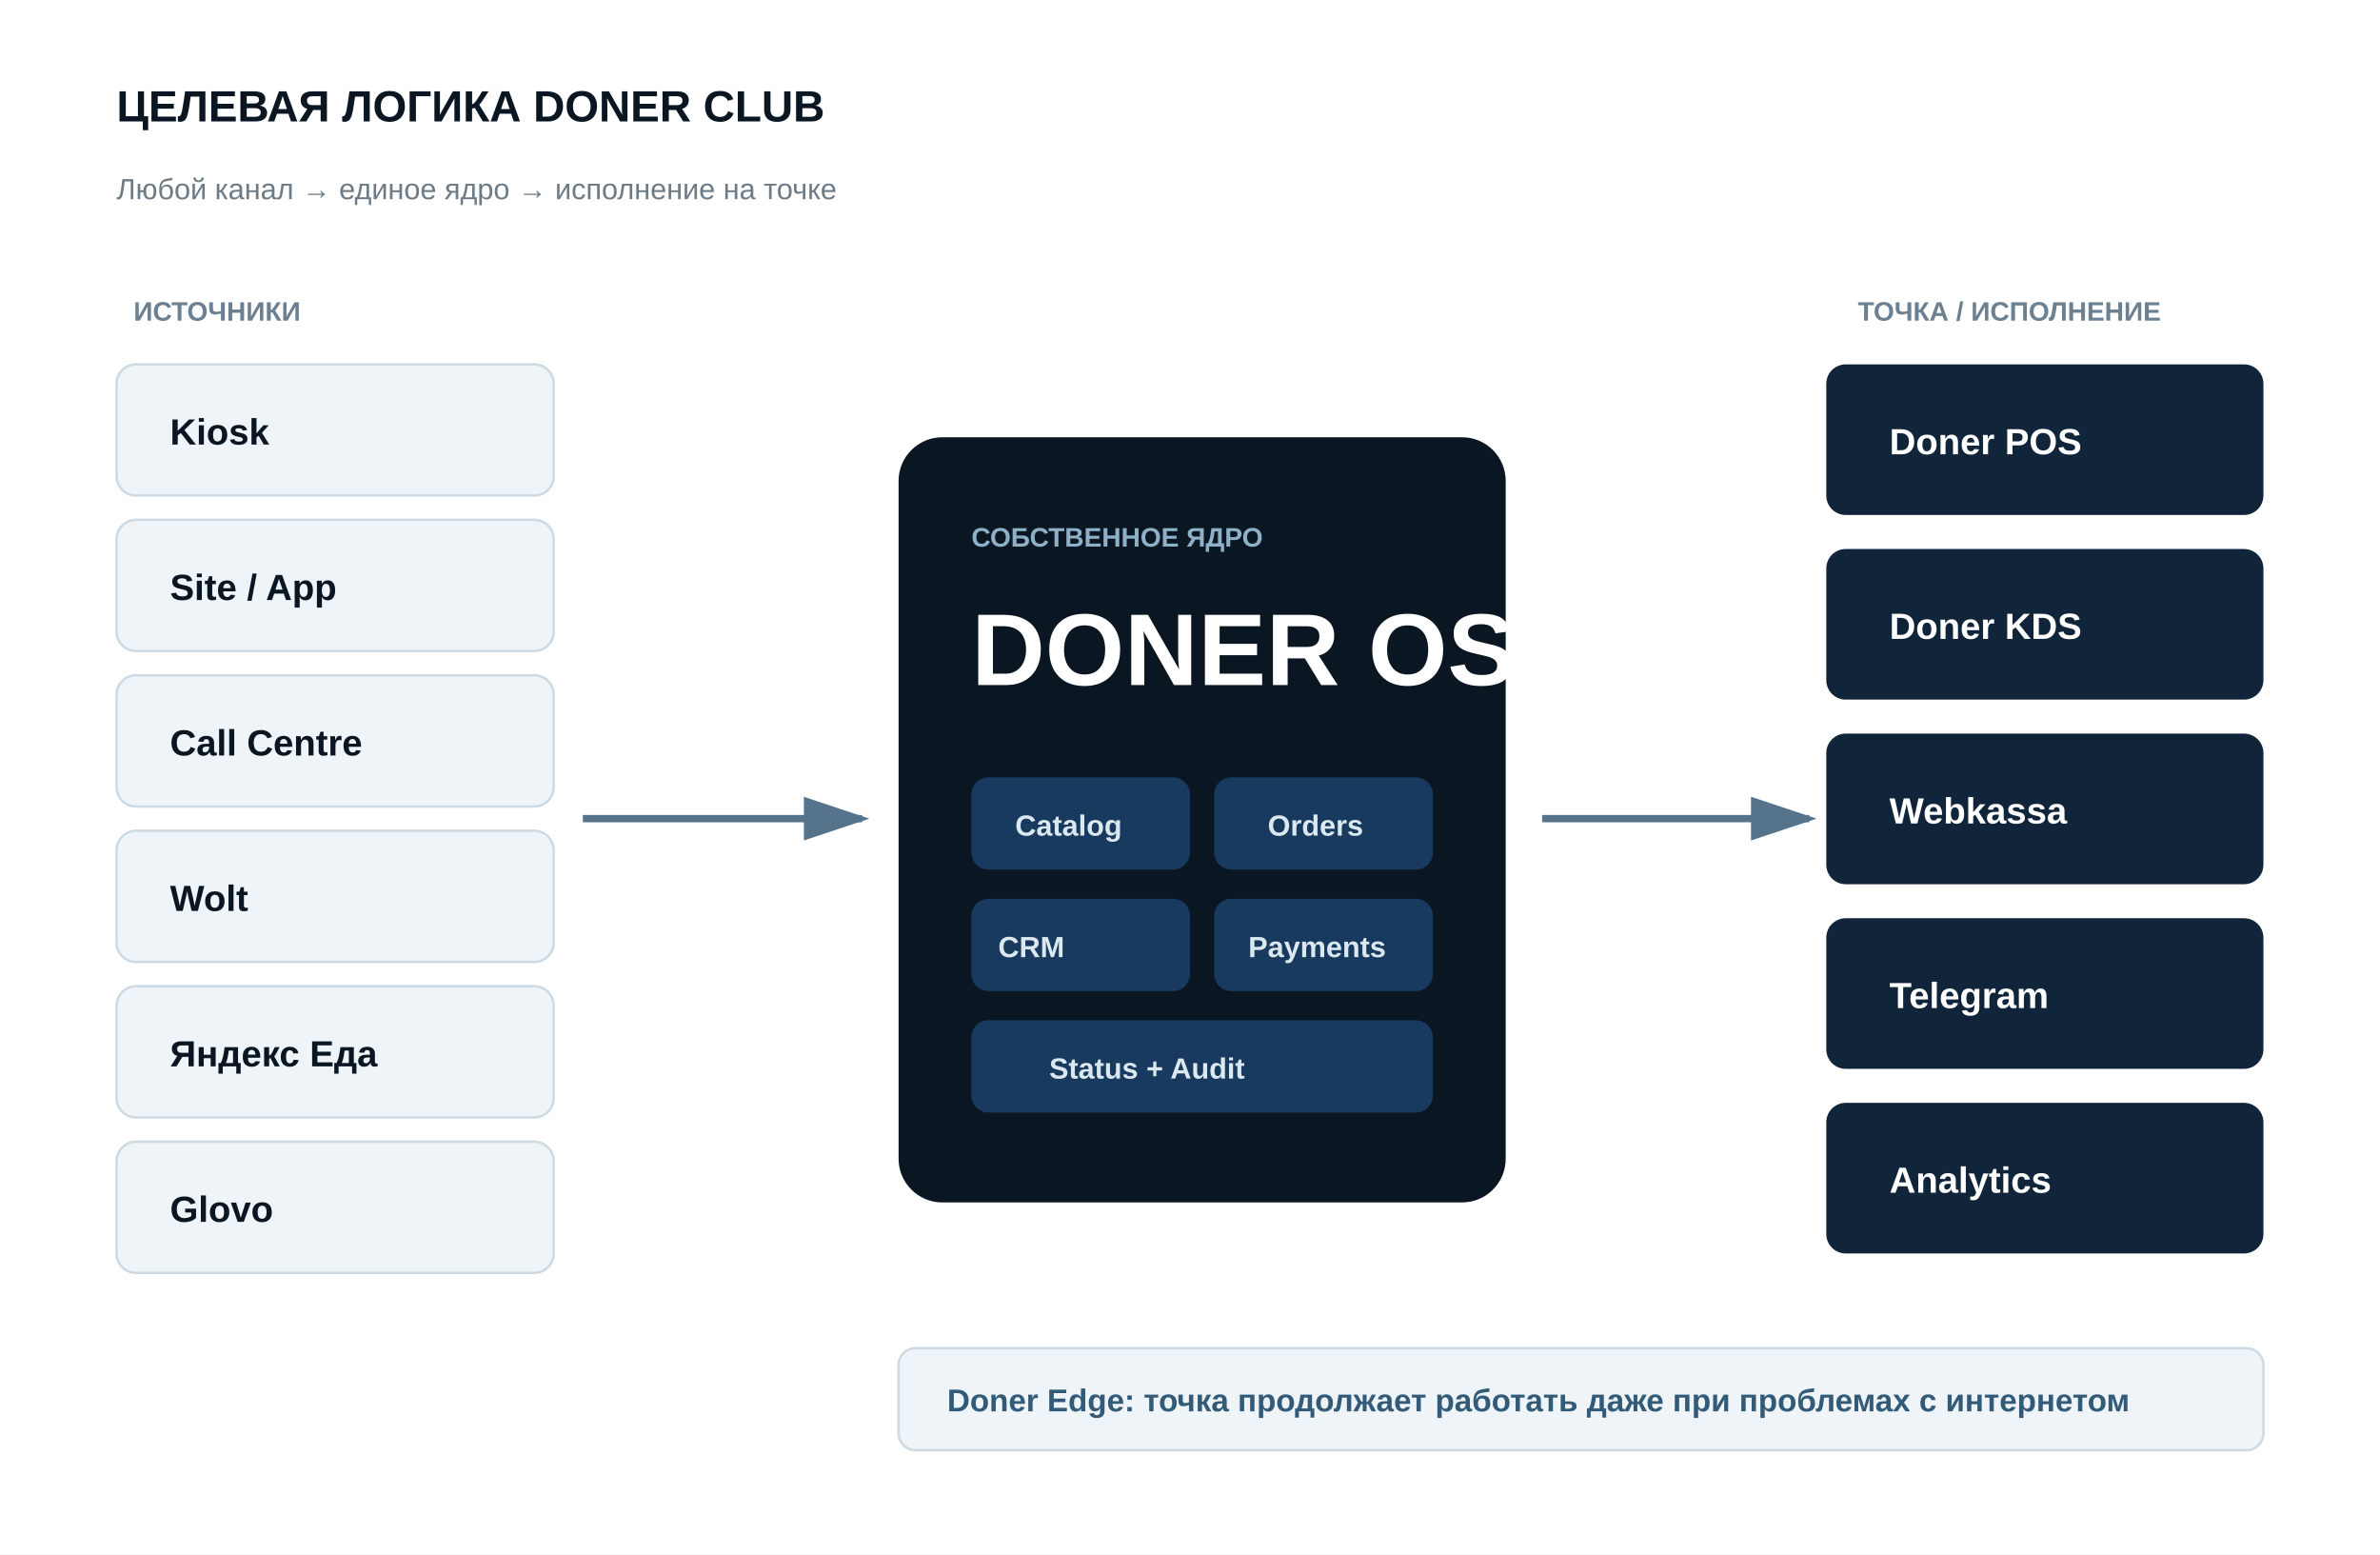
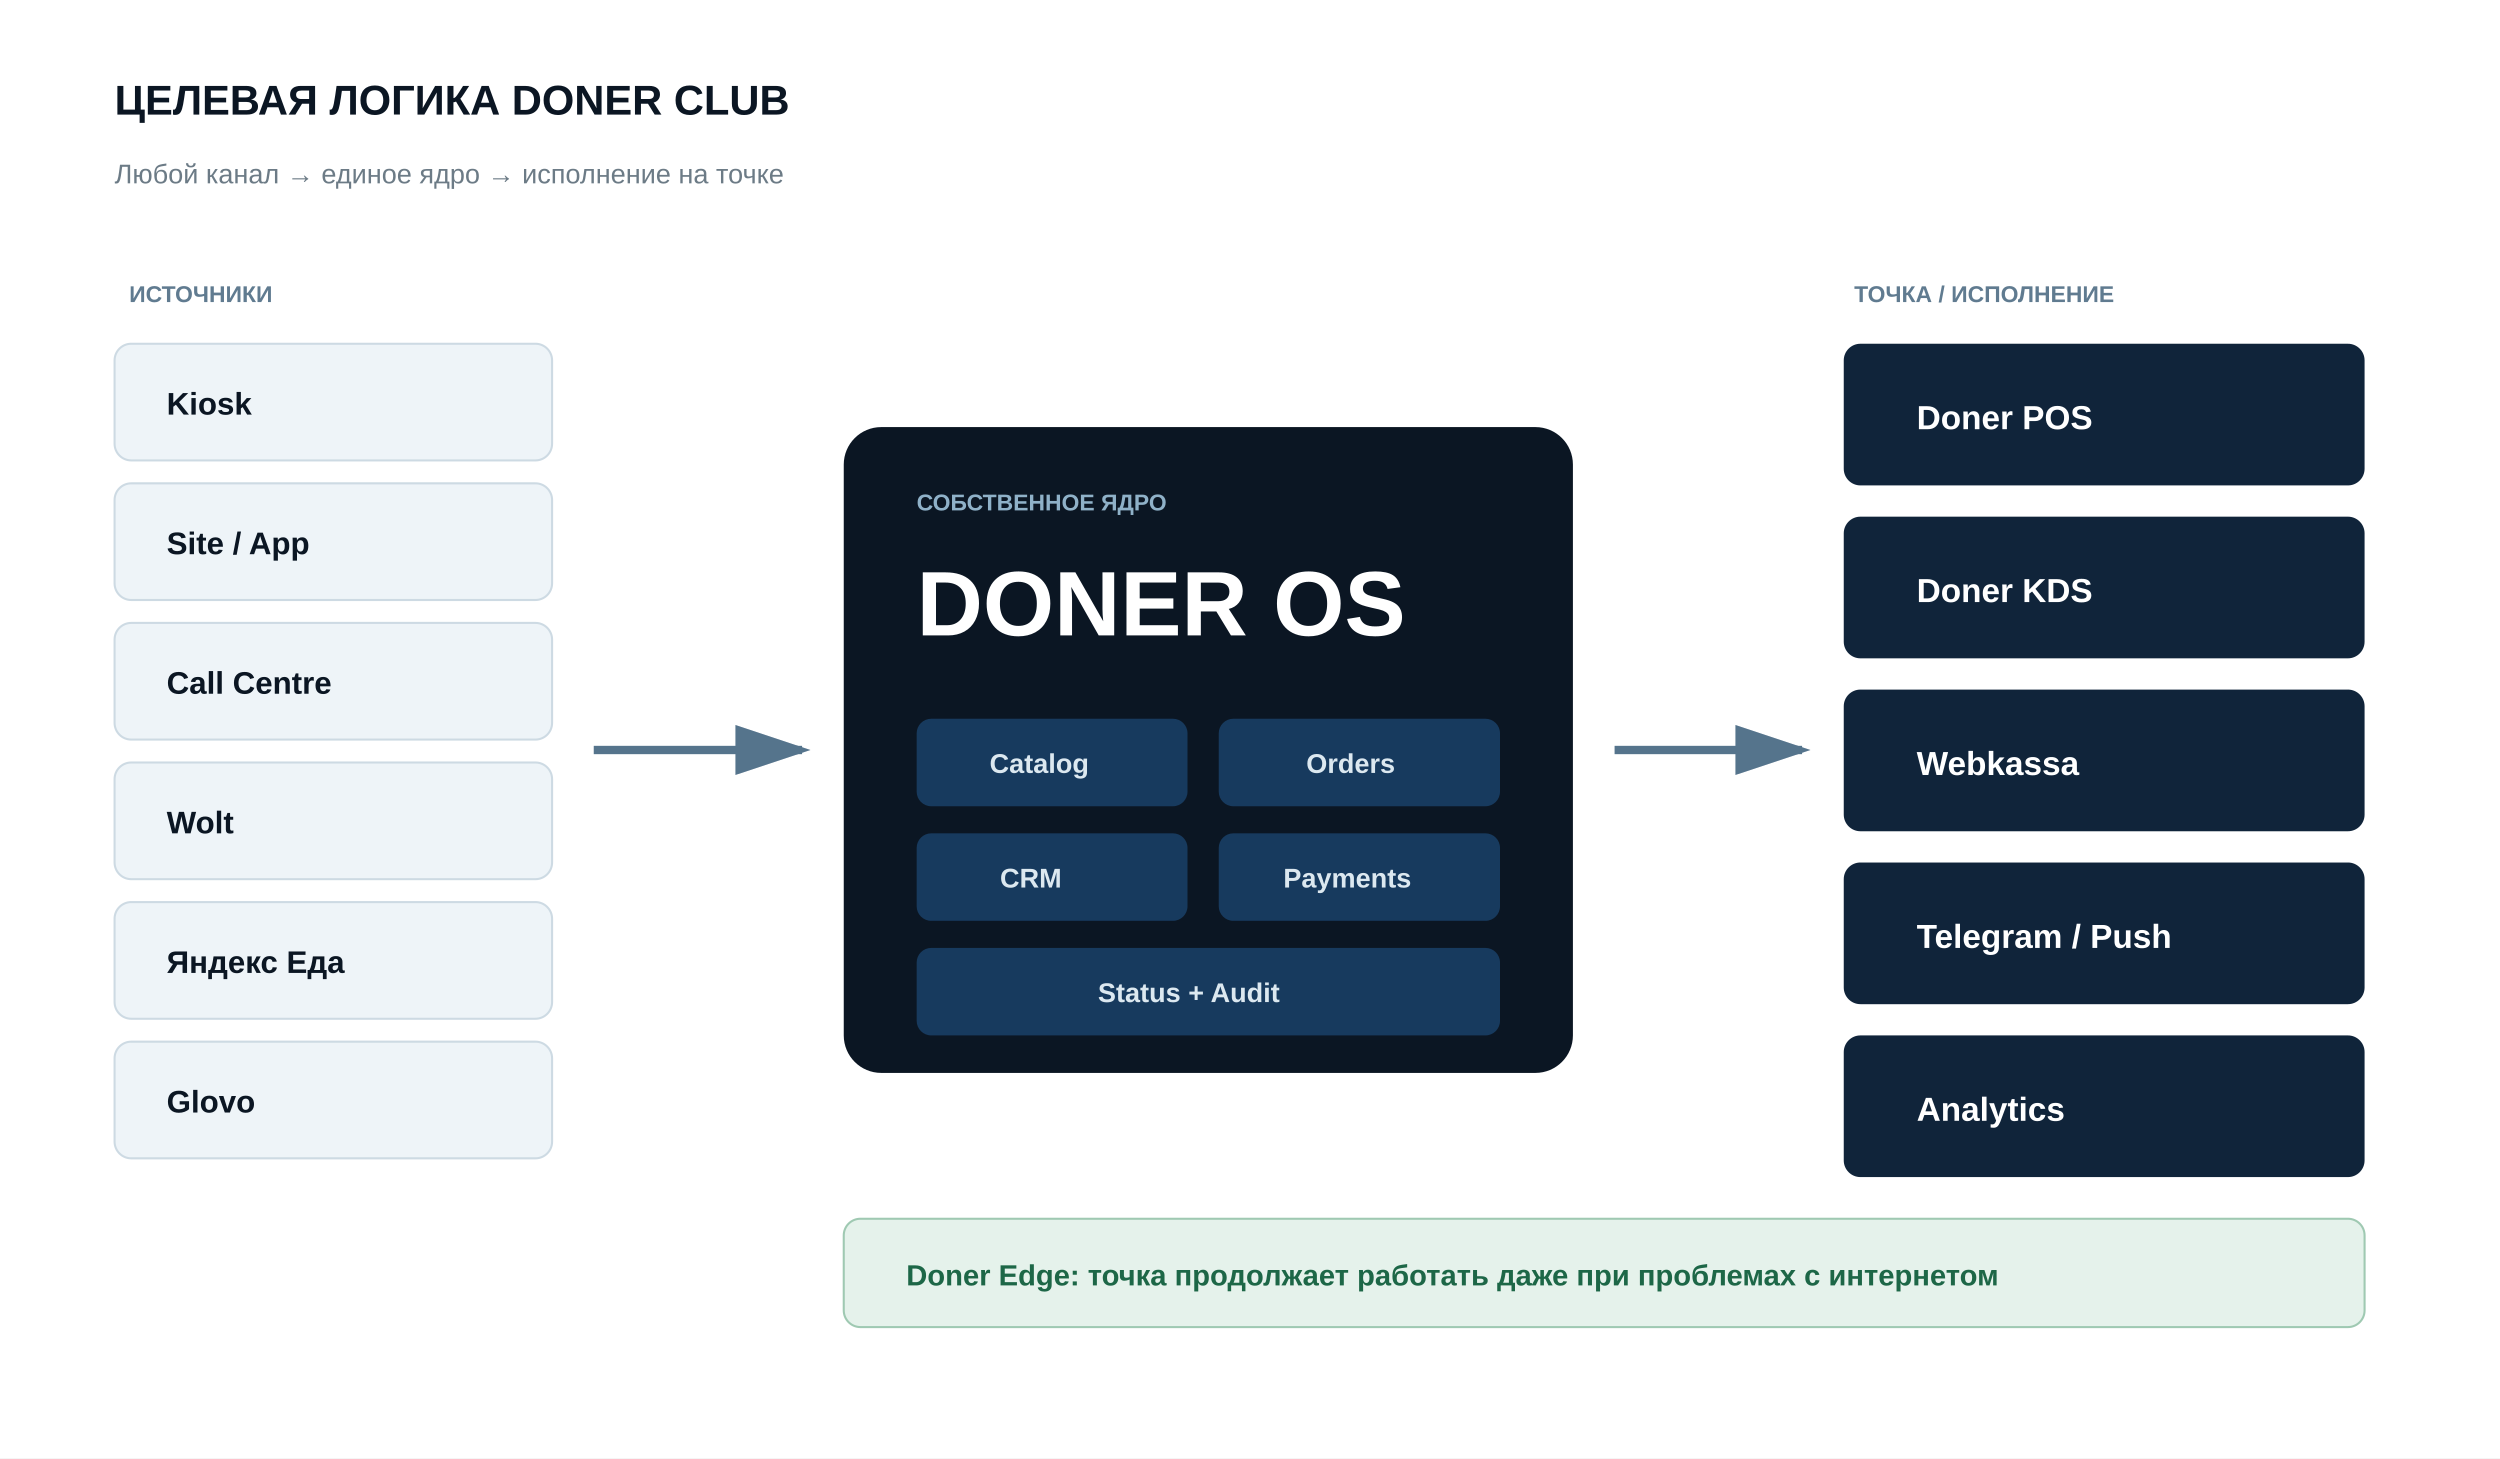
- <svg xmlns="http://www.w3.org/2000/svg" viewBox="0 0 980 640">
-   <rect width="980" height="640" fill="#ffffff" />
+ <svg xmlns="http://www.w3.org/2000/svg" viewBox="0 0 1200 700">
+   <rect width="1200" height="700" fill="#ffffff" />
  <defs>
    <marker id="a" markerWidth="10" markerHeight="10" refX="8" refY="3" orient="auto">
-       <path d="M0,0 L0,6 L9,3 z" fill="#55748c" />
+       <path d="M0 0L0 6L9 3z" fill="#55748c" />
    </marker>
  </defs>
-   <text x="48" y="50" font-family="Arial" font-size="18" font-weight="700" fill="#0b1623">ЦЕЛЕВАЯ ЛОГИКА DONER CLUB</text>
-   <text x="48" y="82" font-family="Arial" font-size="12" fill="#6c7b86">Любой канал → единое ядро → исполнение на точке</text>
-   <g font-family="Arial">
-     <text x="55" y="132" font-size="11" font-weight="700" fill="#6b8091">ИСТОЧНИКИ</text>
+   <g font-family="Arial, sans-serif">
+     <text x="55" y="55" font-size="20" font-weight="700" fill="#0b1623">ЦЕЛЕВАЯ ЛОГИКА DONER CLUB</text>
+     <text x="55" y="88" font-size="13" fill="#6c7b86">Любой канал → единое ядро → исполнение на точке</text>
+     <text x="62" y="145" font-size="11" font-weight="700" fill="#607b90">ИСТОЧНИКИ</text>
    <g fill="#eef4f8" stroke="#cddae3">
-       <rect x="48" y="150" width="180" height="54" rx="8" />
-       <rect x="48" y="214" width="180" height="54" rx="8" />
-       <rect x="48" y="278" width="180" height="54" rx="8" />
-       <rect x="48" y="342" width="180" height="54" rx="8" />
-       <rect x="48" y="406" width="180" height="54" rx="8" />
-       <rect x="48" y="470" width="180" height="54" rx="8" />
+       <rect x="55" y="165" width="210" height="56" rx="8" />
+       <rect x="55" y="232" width="210" height="56" rx="8" />
+       <rect x="55" y="299" width="210" height="56" rx="8" />
+       <rect x="55" y="366" width="210" height="56" rx="8" />
+       <rect x="55" y="433" width="210" height="56" rx="8" />
+       <rect x="55" y="500" width="210" height="56" rx="8" />
    </g>
    <g font-size="15" font-weight="700" fill="#0b1623">
-       <text x="70" y="183">Kiosk</text>
-       <text x="70" y="247">Site / App</text>
-       <text x="70" y="311">Call Centre</text>
-       <text x="70" y="375">Wolt</text>
-       <text x="70" y="439">Яндекс Еда</text>
-       <text x="70" y="503">Glovo</text>
+       <text x="80" y="199">Kiosk</text>
+       <text x="80" y="266">Site / App</text>
+       <text x="80" y="333">Call Centre</text>
+       <text x="80" y="400">Wolt</text>
+       <text x="80" y="467">Яндекс Еда</text>
+       <text x="80" y="534">Glovo</text>
    </g>
-     <line x1="240" y1="337" x2="355" y2="337" stroke="#55748c" stroke-width="3" marker-end="url(#a)" />
-     <rect x="370" y="180" width="250" height="315" rx="18" fill="#0b1623" />
-     <text x="400" y="225" font-size="11" font-weight="700" fill="#8fb1c8">СОБСТВЕННОЕ ЯДРО</text>
-     <text x="400" y="282" font-size="42" font-weight="800" fill="#ffffff">DONER OS</text>
+     <line x1="285" y1="360" x2="385" y2="360" stroke="#55748c" stroke-width="4" marker-end="url(#a)" />
+     <rect x="405" y="205" width="350" height="310" rx="18" fill="#0b1623" />
+     <text x="440" y="245" font-size="11" font-weight="700" fill="#8fb1c8">СОБСТВЕННОЕ ЯДРО</text>
+     <text x="440" y="305" font-size="44" font-weight="800" fill="#ffffff">DONER OS</text>
    <g fill="#173a5e">
-       <rect x="400" y="320" width="90" height="38" rx="7" />
-       <rect x="500" y="320" width="90" height="38" rx="7" />
-       <rect x="400" y="370" width="90" height="38" rx="7" />
-       <rect x="500" y="370" width="90" height="38" rx="7" />
-       <rect x="400" y="420" width="190" height="38" rx="7" />
+       <rect x="440" y="345" width="130" height="42" rx="7" />
+       <rect x="585" y="345" width="135" height="42" rx="7" />
+       <rect x="440" y="400" width="130" height="42" rx="7" />
+       <rect x="585" y="400" width="135" height="42" rx="7" />
+       <rect x="440" y="455" width="280" height="42" rx="7" />
    </g>
-     <g fill="#dce8f0" font-size="12" font-weight="700">
-       <text x="418" y="344">Catalog</text>
-       <text x="522" y="344">Orders</text>
-       <text x="411" y="394">CRM</text>
-       <text x="514" y="394">Payments</text>
-       <text x="432" y="444">Status + Audit</text>
+     <g fill="#dce8f0" font-size="13" font-weight="700">
+       <text x="475" y="371">Catalog</text>
+       <text x="627" y="371">Orders</text>
+       <text x="480" y="426">CRM</text>
+       <text x="616" y="426">Payments</text>
+       <text x="527" y="481">Status + Audit</text>
    </g>
-     <line x1="635" y1="337" x2="745" y2="337" stroke="#55748c" stroke-width="3" marker-end="url(#a)" />
-     <text x="765" y="132" font-size="11" font-weight="700" fill="#6b8091">ТОЧКА / ИСПОЛНЕНИЕ</text>
+     <line x1="775" y1="360" x2="865" y2="360" stroke="#55748c" stroke-width="4" marker-end="url(#a)" />
+     <text x="890" y="145" font-size="11" font-weight="700" fill="#607b90">ТОЧКА / ИСПОЛНЕНИЕ</text>
    <g fill="#10243a">
-       <rect x="752" y="150" width="180" height="62" rx="8" />
-       <rect x="752" y="226" width="180" height="62" rx="8" />
-       <rect x="752" y="302" width="180" height="62" rx="8" />
-       <rect x="752" y="378" width="180" height="62" rx="8" />
-       <rect x="752" y="454" width="180" height="62" rx="8" />
+       <rect x="885" y="165" width="250" height="68" rx="8" />
+       <rect x="885" y="248" width="250" height="68" rx="8" />
+       <rect x="885" y="331" width="250" height="68" rx="8" />
+       <rect x="885" y="414" width="250" height="68" rx="8" />
+       <rect x="885" y="497" width="250" height="68" rx="8" />
    </g>
-     <g fill="#ffffff" font-size="15" font-weight="700">
-       <text x="778" y="187">Doner POS</text>
-       <text x="778" y="263">Doner KDS</text>
-       <text x="778" y="339">Webkassa</text>
-       <text x="778" y="415">Telegram</text>
-       <text x="778" y="491">Analytics</text>
+     <g fill="#fff" font-size="16" font-weight="700">
+       <text x="920" y="206">Doner POS</text>
+       <text x="920" y="289">Doner KDS</text>
+       <text x="920" y="372">Webkassa</text>
+       <text x="920" y="455">Telegram / Push</text>
+       <text x="920" y="538">Analytics</text>
    </g>
-     <rect x="370" y="555" width="562" height="42" rx="7" fill="#eef4f8" stroke="#cddae3" />
-     <text x="390" y="581" font-size="13" font-weight="700" fill="#335b78">Doner Edge: точка продолжает работать даже при проблемах с интернетом</text>
+     <rect x="405" y="585" width="730" height="52" rx="8" fill="#e5f2eb" stroke="#9fc9b2" />
+     <text x="435" y="617" font-size="14" font-weight="700" fill="#1d6747">Doner Edge: точка продолжает работать даже при проблемах с интернетом</text>
  </g>
</svg>
